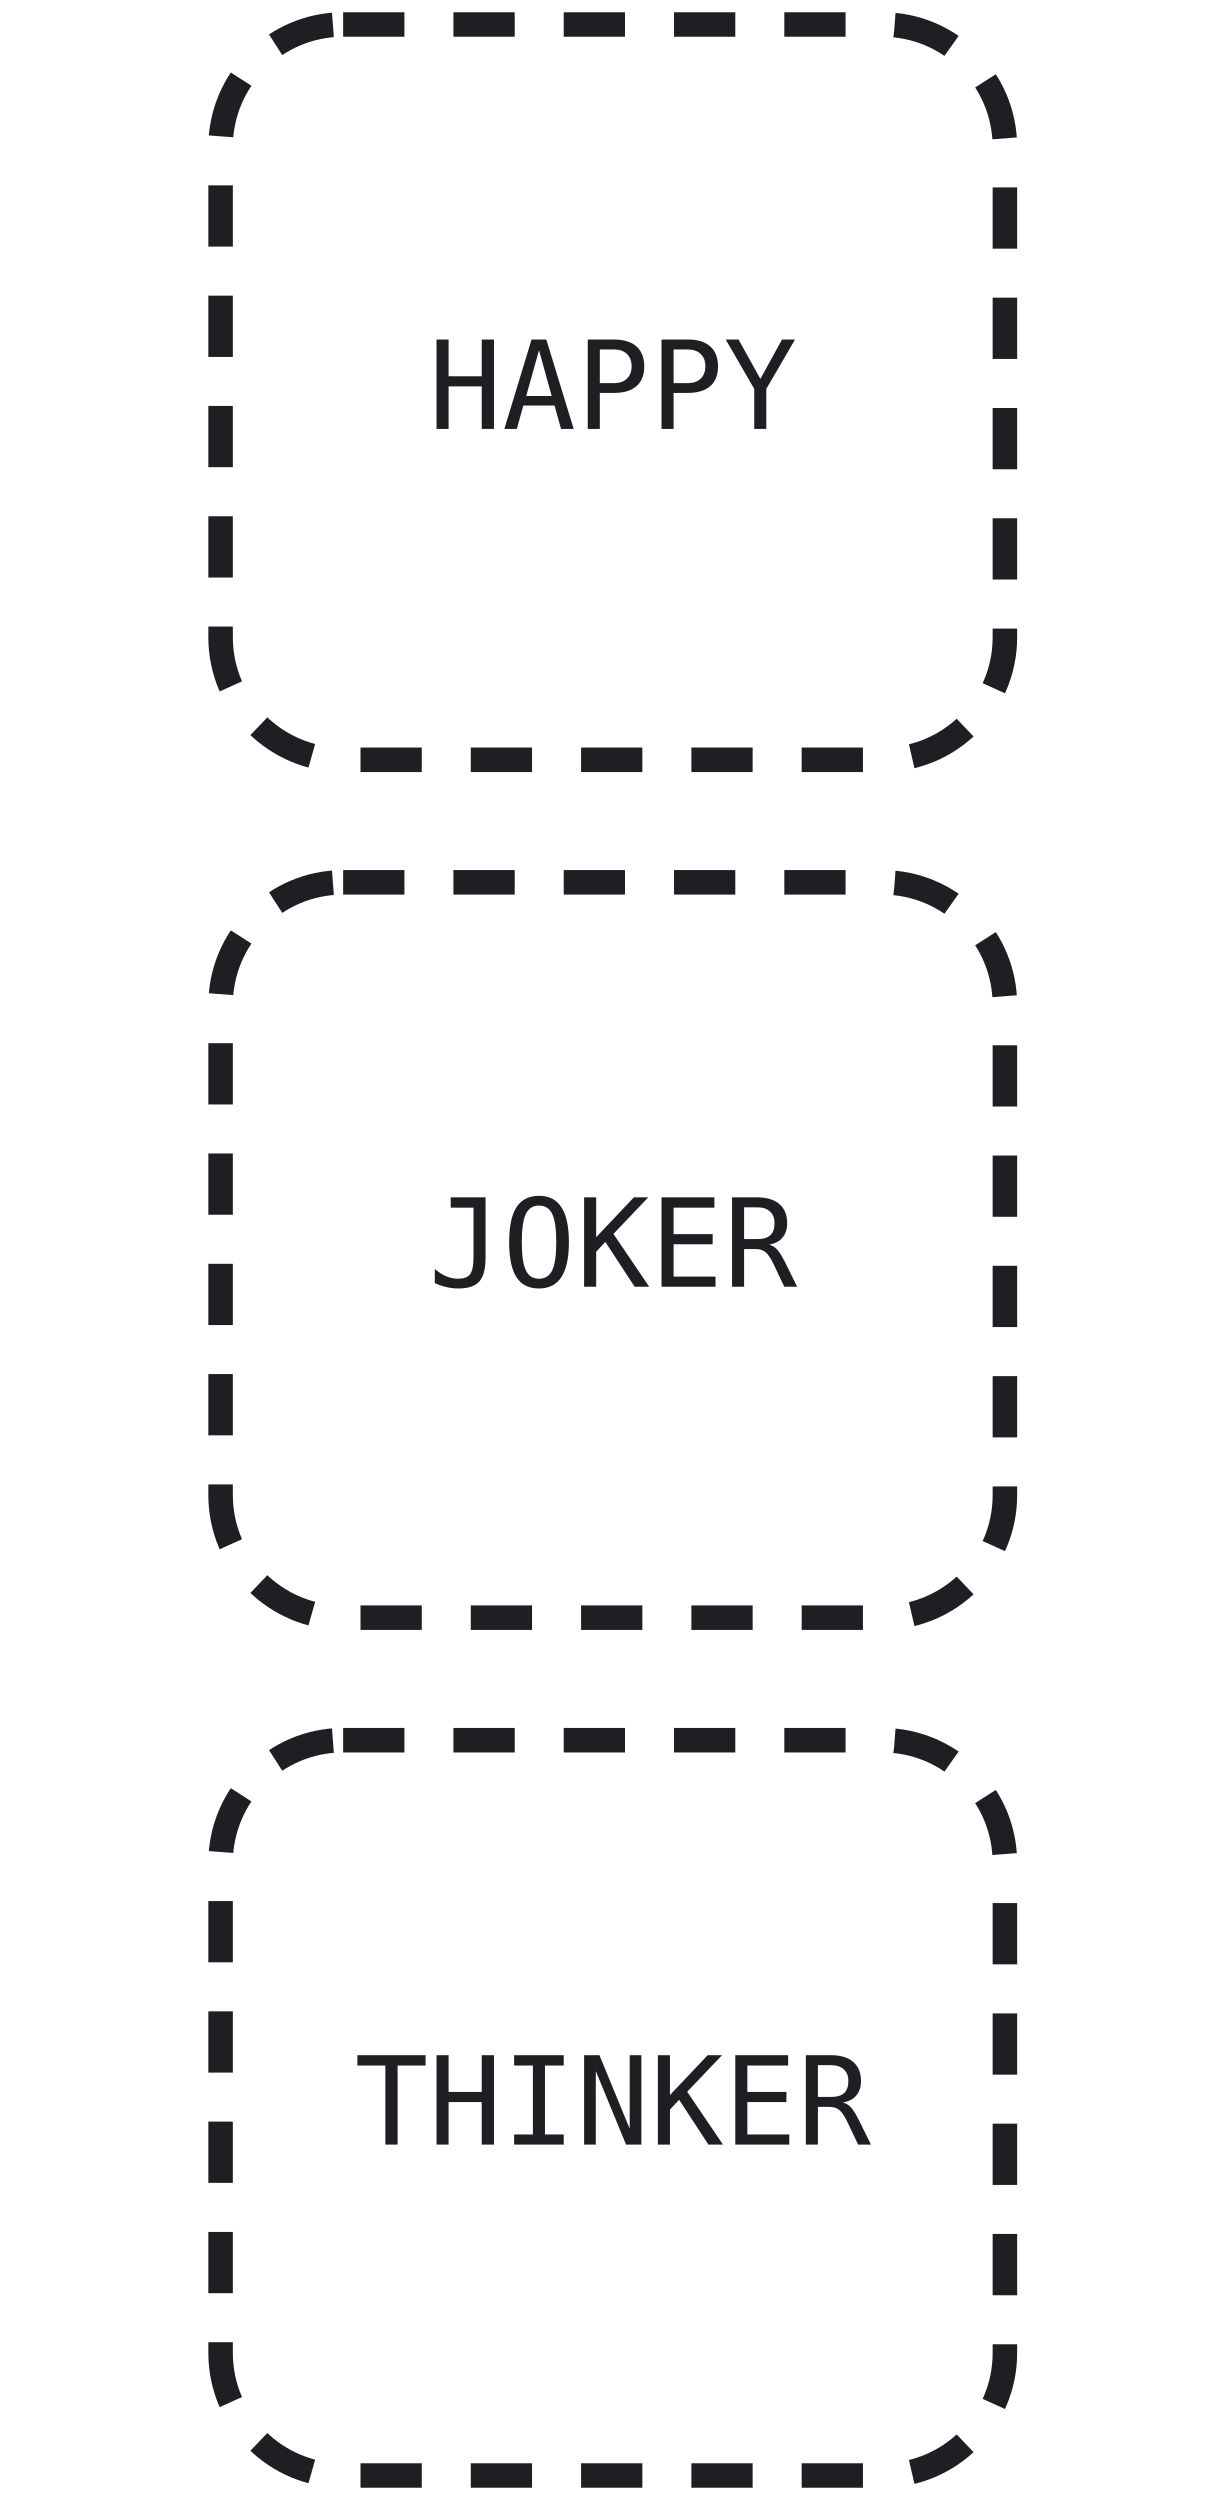
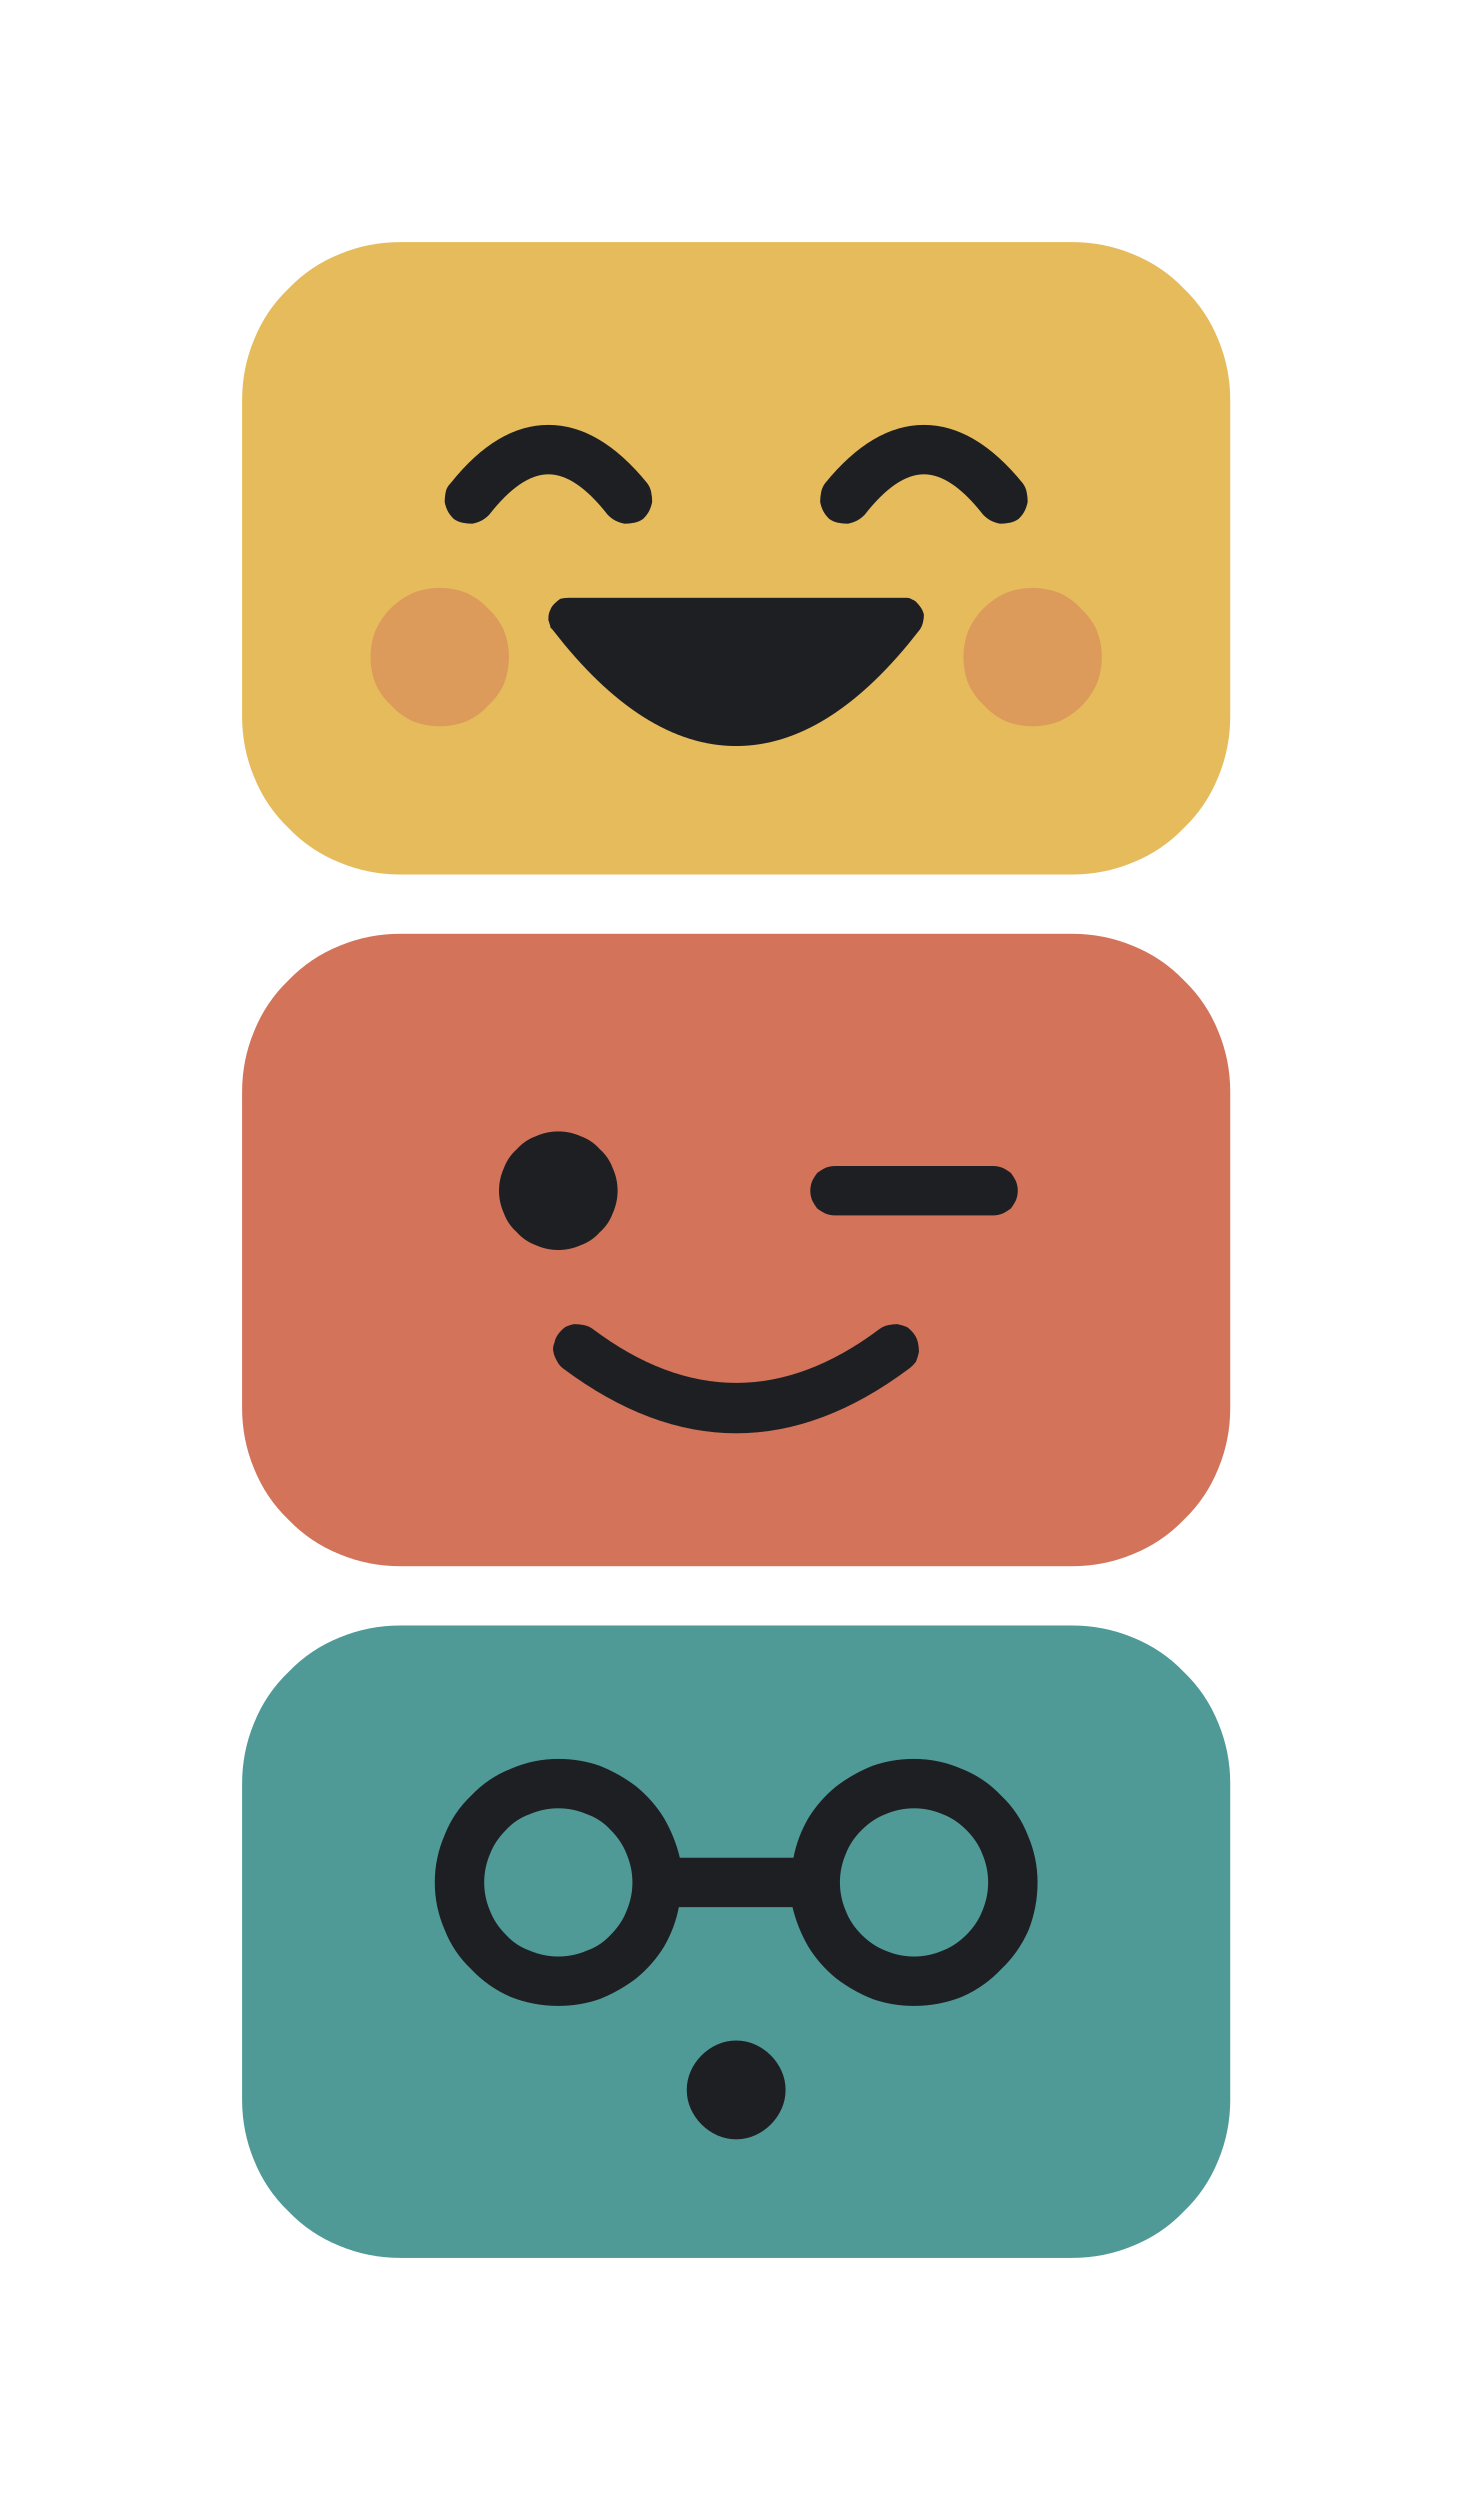
- <svg xmlns="http://www.w3.org/2000/svg" viewBox="0 0 100 204" width="100" height="204">
-   <g font-family="monospace" font-size="10" text-anchor="middle" fill="#1E1F22">
-     <rect x="18" y="2" width="64" height="60" rx="10" fill="none" stroke="#1E1F22" stroke-width="2" stroke-dasharray="5 4" />
-     <text x="50" y="35">HAPPY</text>
-     <rect x="18" y="72" width="64" height="60" rx="10" fill="none" stroke="#1E1F22" stroke-width="2" stroke-dasharray="5 4" />
-     <text x="50" y="105">JOKER</text>
-     <rect x="18" y="142" width="64" height="60" rx="10" fill="none" stroke="#1E1F22" stroke-width="2" stroke-dasharray="5 4" />
-     <text x="50" y="175">THINKER</text>
-   </g>
+ <svg xmlns="http://www.w3.org/2000/svg" viewBox="-24.5 -24.5 149 253" width="149" height="253">
+   <path d="m0 48l0-32q0-3.2 1.2-6.1q1.2-3 3.5-5.2q2.2-2.3 5.2-3.5q2.9-1.2 6.1-1.2l68 0q3.2 0 6.1 1.2q3 1.2 5.2 3.5q2.3 2.2 3.5 5.2q1.2 2.9 1.2 6.1l0 32q0 3.2-1.2 6.1q-1.2 3-3.5 5.2q-2.2 2.3-5.2 3.5q-2.9 1.2-6.1 1.2l-68 0q-3.2 0-6.1-1.2q-3-1.2-5.2-3.5q-2.3-2.2-3.5-5.2q-1.2-2.9-1.2-6.1z" fill="#E6BB5C" />
+   <path d="m0 118l0-32q0-3.2 1.2-6.1q1.2-3 3.5-5.2q2.2-2.3 5.2-3.5q2.9-1.2 6.1-1.2l68 0q3.2 0 6.1 1.2q3 1.2 5.2 3.5q2.3 2.2 3.5 5.2q1.2 2.9 1.2 6.1l0 32q0 3.2-1.2 6.1q-1.2 3-3.5 5.2q-2.2 2.3-5.2 3.5q-2.9 1.2-6.1 1.2l-68 0q-3.2 0-6.1-1.2q-3-1.2-5.2-3.5q-2.3-2.2-3.5-5.2q-1.2-2.9-1.2-6.1z" fill="#D2735A" />
+   <path d="m0 188l0-32q0-3.2 1.2-6.1q1.2-3 3.5-5.2q2.2-2.3 5.2-3.5q2.9-1.2 6.1-1.2l68 0q3.2 0 6.1 1.2q3 1.2 5.2 3.5q2.3 2.2 3.5 5.2q1.2 2.9 1.2 6.1l0 32q0 3.2-1.2 6.1q-1.2 3-3.5 5.2q-2.2 2.3-5.2 3.5q-2.9 1.2-6.1 1.2l-68 0q-3.2 0-6.1-1.2q-3-1.2-5.2-3.5q-2.3-2.2-3.5-5.2q-1.2-2.9-1.2-6.1z" fill="#4F9A97" />
+   <path d="m27 42q0 1.4-0.5 2.7q-0.6 1.3-1.6 2.2q-0.9 1-2.2 1.6q-1.3 0.5-2.7 0.5q-1.4 0-2.7-0.5q-1.3-0.6-2.2-1.6q-1-0.9-1.6-2.2q-0.5-1.3-0.5-2.7q0-1.4 0.5-2.7q0.6-1.3 1.5-2.2q1-1 2.3-1.6q1.3-0.5 2.7-0.5q1.4 0 2.7 0.5q1.3 0.6 2.2 1.6q1 0.9 1.6 2.2q0.5 1.3 0.5 2.7z" fill="#D2735A" fill-opacity="0.45" />
+   <path d="m87 42q0 1.4-0.5 2.7q-0.6 1.3-1.5 2.2q-1 1-2.3 1.6q-1.3 0.5-2.7 0.5q-1.4 0-2.7-0.5q-1.3-0.6-2.2-1.6q-1-0.9-1.6-2.2q-0.5-1.3-0.5-2.7q0-1.4 0.5-2.7q0.6-1.3 1.5-2.2q1-1 2.3-1.6q1.3-0.5 2.7-0.5q1.4 0 2.7 0.5q1.3 0.6 2.2 1.6q1 0.9 1.6 2.2q0.5 1.3 0.5 2.7z" fill="#D2735A" fill-opacity="0.45" />
+   <path d="m31 18.5q-5.2 0-9.9 5.9q-0.4 0.4-0.5 0.9q-0.1 0.5-0.1 1q0.1 0.5 0.3 0.9q0.2 0.4 0.6 0.8q0.4 0.3 0.9 0.4q0.5 0.1 1 0.1q0.5-0.1 0.9-0.3q0.4-0.2 0.8-0.6q3.2-4.1 6-4.1q2.8 0 6 4.1q0.4 0.4 0.8 0.6q0.4 0.2 0.9 0.3q0.5 0 1-0.1q0.5-0.1 0.9-0.4q0.4-0.4 0.6-0.8q0.2-0.4 0.3-0.9q0-0.5-0.1-1q-0.1-0.5-0.4-0.9q-4.8-5.9-10-5.9zm28 5.9q4.8-5.9 10-5.9q5.2 0 10 5.9q0.3 0.4 0.4 0.9q0.1 0.5 0.1 1q-0.1 0.5-0.3 0.9q-0.2 0.4-0.6 0.8q-0.4 0.3-0.9 0.4q-0.5 0.1-1 0.1q-0.5-0.1-0.9-0.3q-0.4-0.2-0.8-0.6q-3.2-4.1-6-4.1q-2.8 0-6 4.1q-0.4 0.4-0.8 0.6q-0.4 0.2-0.9 0.3q-0.5 0-1-0.1q-0.5-0.1-0.9-0.4q-0.4-0.4-0.6-0.8q-0.2-0.4-0.3-0.9q0-0.5 0.1-1q0.1-0.5 0.4-0.9zm-27.6 14.8q-0.1-0.1-0.2-0.2q0-0.2-0.1-0.4q0-0.1-0.1-0.3q0-0.1 0-0.3q0-0.4 0.2-0.8q0.1-0.3 0.4-0.6q0.3-0.3 0.6-0.5q0.4-0.1 0.8-0.1l34 0q0.2 0 0.3 0q0.2 0 0.4 0.1q0.1 0.1 0.2 0.1q0.2 0.1 0.3 0.2q0.3 0.3 0.5 0.6q0.2 0.3 0.3 0.7q0 0.4-0.1 0.8q-0.1 0.4-0.3 0.7q-9.1 11.8-18.6 11.8q-9.5 0-18.6-11.8z" fill="#1E1F22" fill-rule="evenodd" />
+   <path d="m38 96q0 1.2-0.5 2.3q-0.4 1.1-1.3 1.9q-0.8 0.9-1.9 1.3q-1.1 0.5-2.3 0.5q-1.2 0-2.3-0.5q-1.1-0.4-1.9-1.3q-0.9-0.8-1.3-1.9q-0.5-1.1-0.5-2.3q0-1.2 0.5-2.3q0.4-1.1 1.3-1.9q0.8-0.9 1.9-1.3q1.1-0.5 2.3-0.5q1.2 0 2.3 0.5q1.1 0.4 1.9 1.3q0.9 0.8 1.3 1.9q0.5 1.1 0.5 2.3zm22-2.5l16 0q0.5 0 1 0.2q0.4 0.2 0.8 0.5q0.3 0.4 0.5 0.8q0.2 0.5 0.2 1q0 0.5-0.2 1q-0.2 0.4-0.5 0.8q-0.4 0.3-0.8 0.5q-0.5 0.2-1 0.2l-16 0q-0.5 0-1-0.2q-0.4-0.2-0.8-0.5q-0.3-0.4-0.5-0.8q-0.2-0.5-0.2-1q0-0.5 0.2-1q0.2-0.4 0.5-0.8q0.4-0.3 0.8-0.5q0.5-0.2 1-0.2zm4.5 16.5q-14.5 10.9-29 0q-0.4-0.3-0.9-0.4q-0.5-0.1-1-0.1q-0.5 0.1-0.9 0.3q-0.4 0.3-0.7 0.7q-0.3 0.4-0.4 0.9q-0.2 0.5-0.1 0.9q0.1 0.5 0.4 1q0.2 0.4 0.6 0.7q17.5 13.1 35 0q0.4-0.3 0.7-0.7q0.2-0.5 0.3-1q0-0.4-0.1-0.9q-0.1-0.5-0.4-0.9q-0.3-0.4-0.7-0.7q-0.5-0.2-1-0.3q-0.4 0-0.9 0.1q-0.5 0.1-0.9 0.4z" fill="#1E1F22" fill-rule="evenodd" />
+   <path d="m32 178.5q2.2 0 4.2-0.7q2-0.8 3.7-2.1q1.7-1.4 2.8-3.2q1.1-1.9 1.5-4l11.5 0q0.5 2.1 1.6 4q1.1 1.8 2.8 3.2q1.7 1.3 3.7 2.1q2 0.7 4.2 0.7q2.5 0 4.8-0.9q2.3-1 4-2.8q1.8-1.7 2.8-4q0.9-2.3 0.9-4.8q0-2.5-1-4.8q-0.9-2.3-2.7-4q-1.7-1.8-4-2.7q-2.3-1-4.8-1q-2.2 0-4.2 0.7q-2 0.8-3.7 2.1q-1.7 1.4-2.8 3.2q-1.1 1.9-1.5 4l-11.5 0q-0.5-2.1-1.6-4q-1.1-1.8-2.8-3.2q-1.7-1.3-3.7-2.1q-2-0.7-4.2-0.7q-2.5 0-4.8 1q-2.3 0.9-4 2.7q-1.8 1.7-2.7 4q-1 2.3-1 4.8q0 2.5 1 4.8q0.9 2.3 2.7 4q1.7 1.8 4 2.8q2.3 0.9 4.8 0.9zm0-5q1.5 0 2.9-0.6q1.4-0.5 2.4-1.6q1.1-1.1 1.6-2.4q0.6-1.4 0.6-2.9q0-1.5-0.6-2.9q-0.5-1.3-1.6-2.4q-1-1.1-2.4-1.6q-1.4-0.6-2.9-0.6q-1.5 0-2.9 0.6q-1.4 0.5-2.4 1.6q-1.1 1.1-1.6 2.4q-0.6 1.4-0.6 2.9q0 1.5 0.6 2.9q0.5 1.3 1.6 2.4q1 1.1 2.4 1.6q1.4 0.6 2.9 0.6zm36 0q-1.5 0-2.9-0.6q-1.3-0.5-2.4-1.6q-1.1-1.1-1.6-2.4q-0.6-1.4-0.6-2.9q0-1.5 0.6-2.9q0.5-1.3 1.6-2.4q1.1-1.1 2.4-1.6q1.4-0.6 2.9-0.6q1.5 0 2.9 0.6q1.3 0.5 2.4 1.6q1.1 1.1 1.6 2.4q0.6 1.4 0.6 2.9q0 1.5-0.6 2.9q-0.5 1.3-1.6 2.4q-1.1 1.1-2.4 1.6q-1.4 0.6-2.9 0.6zm-18 18.5q1 0 1.9-0.4q0.9-0.4 1.6-1.1q0.7-0.7 1.1-1.6q0.4-0.9 0.4-1.9q0-1-0.4-1.9q-0.4-0.9-1.1-1.6q-0.7-0.7-1.6-1.1q-0.9-0.4-1.9-0.4q-1 0-1.9 0.4q-0.9 0.4-1.6 1.1q-0.7 0.7-1.1 1.6q-0.4 0.9-0.4 1.9q0 1 0.4 1.9q0.4 0.9 1.1 1.6q0.7 0.7 1.6 1.1q0.9 0.4 1.9 0.4z" fill="#1E1F22" fill-rule="evenodd" />
</svg>
